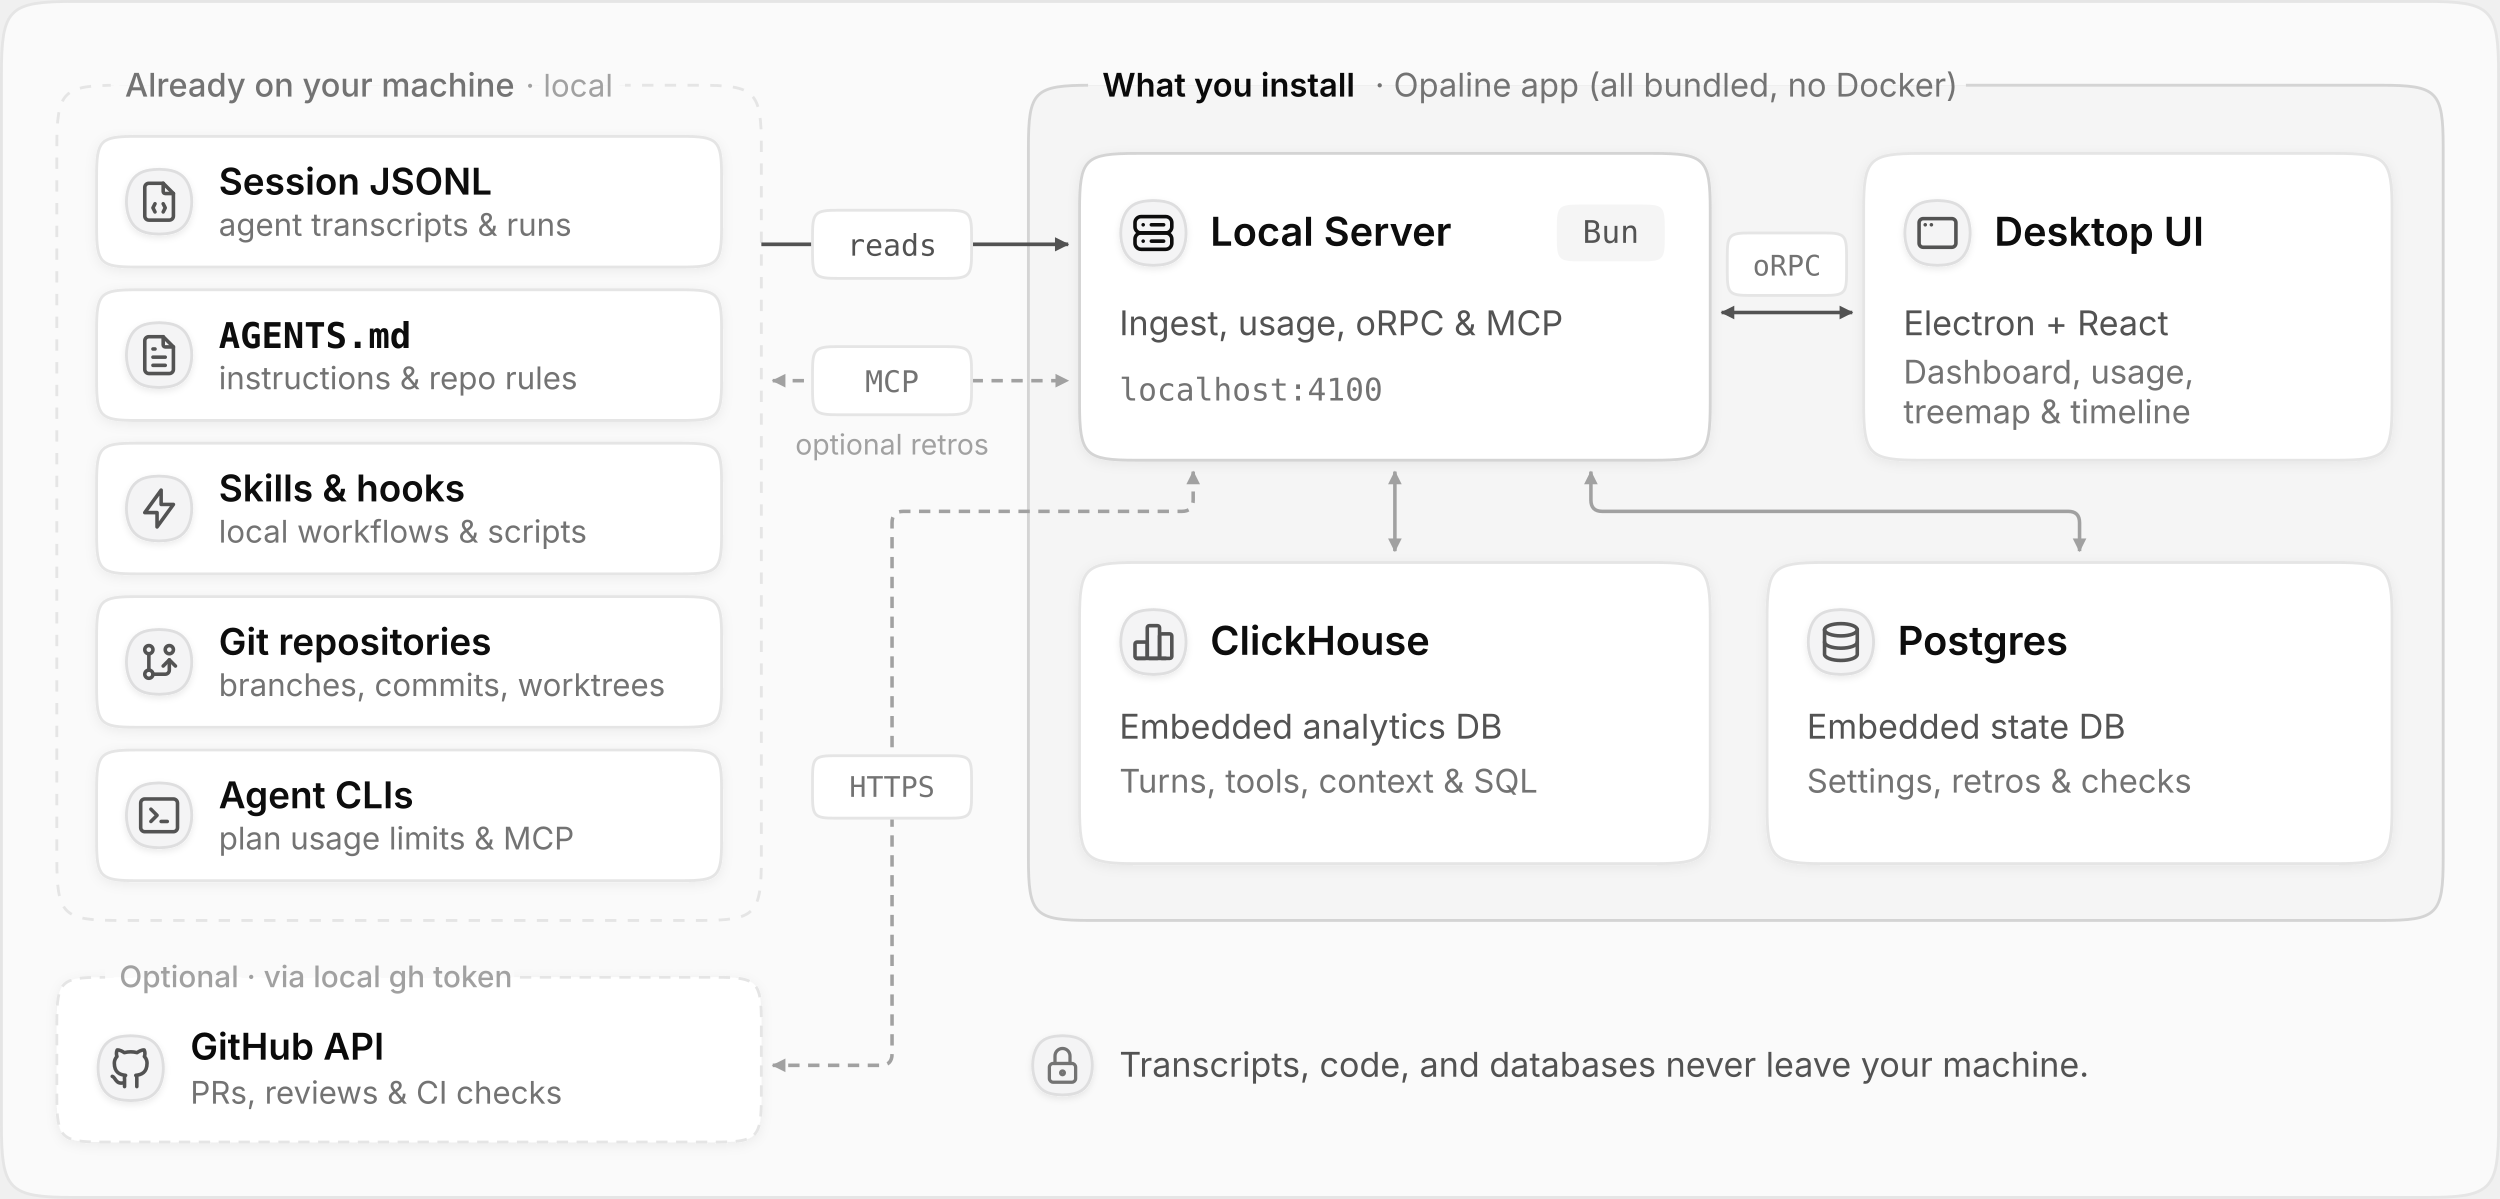
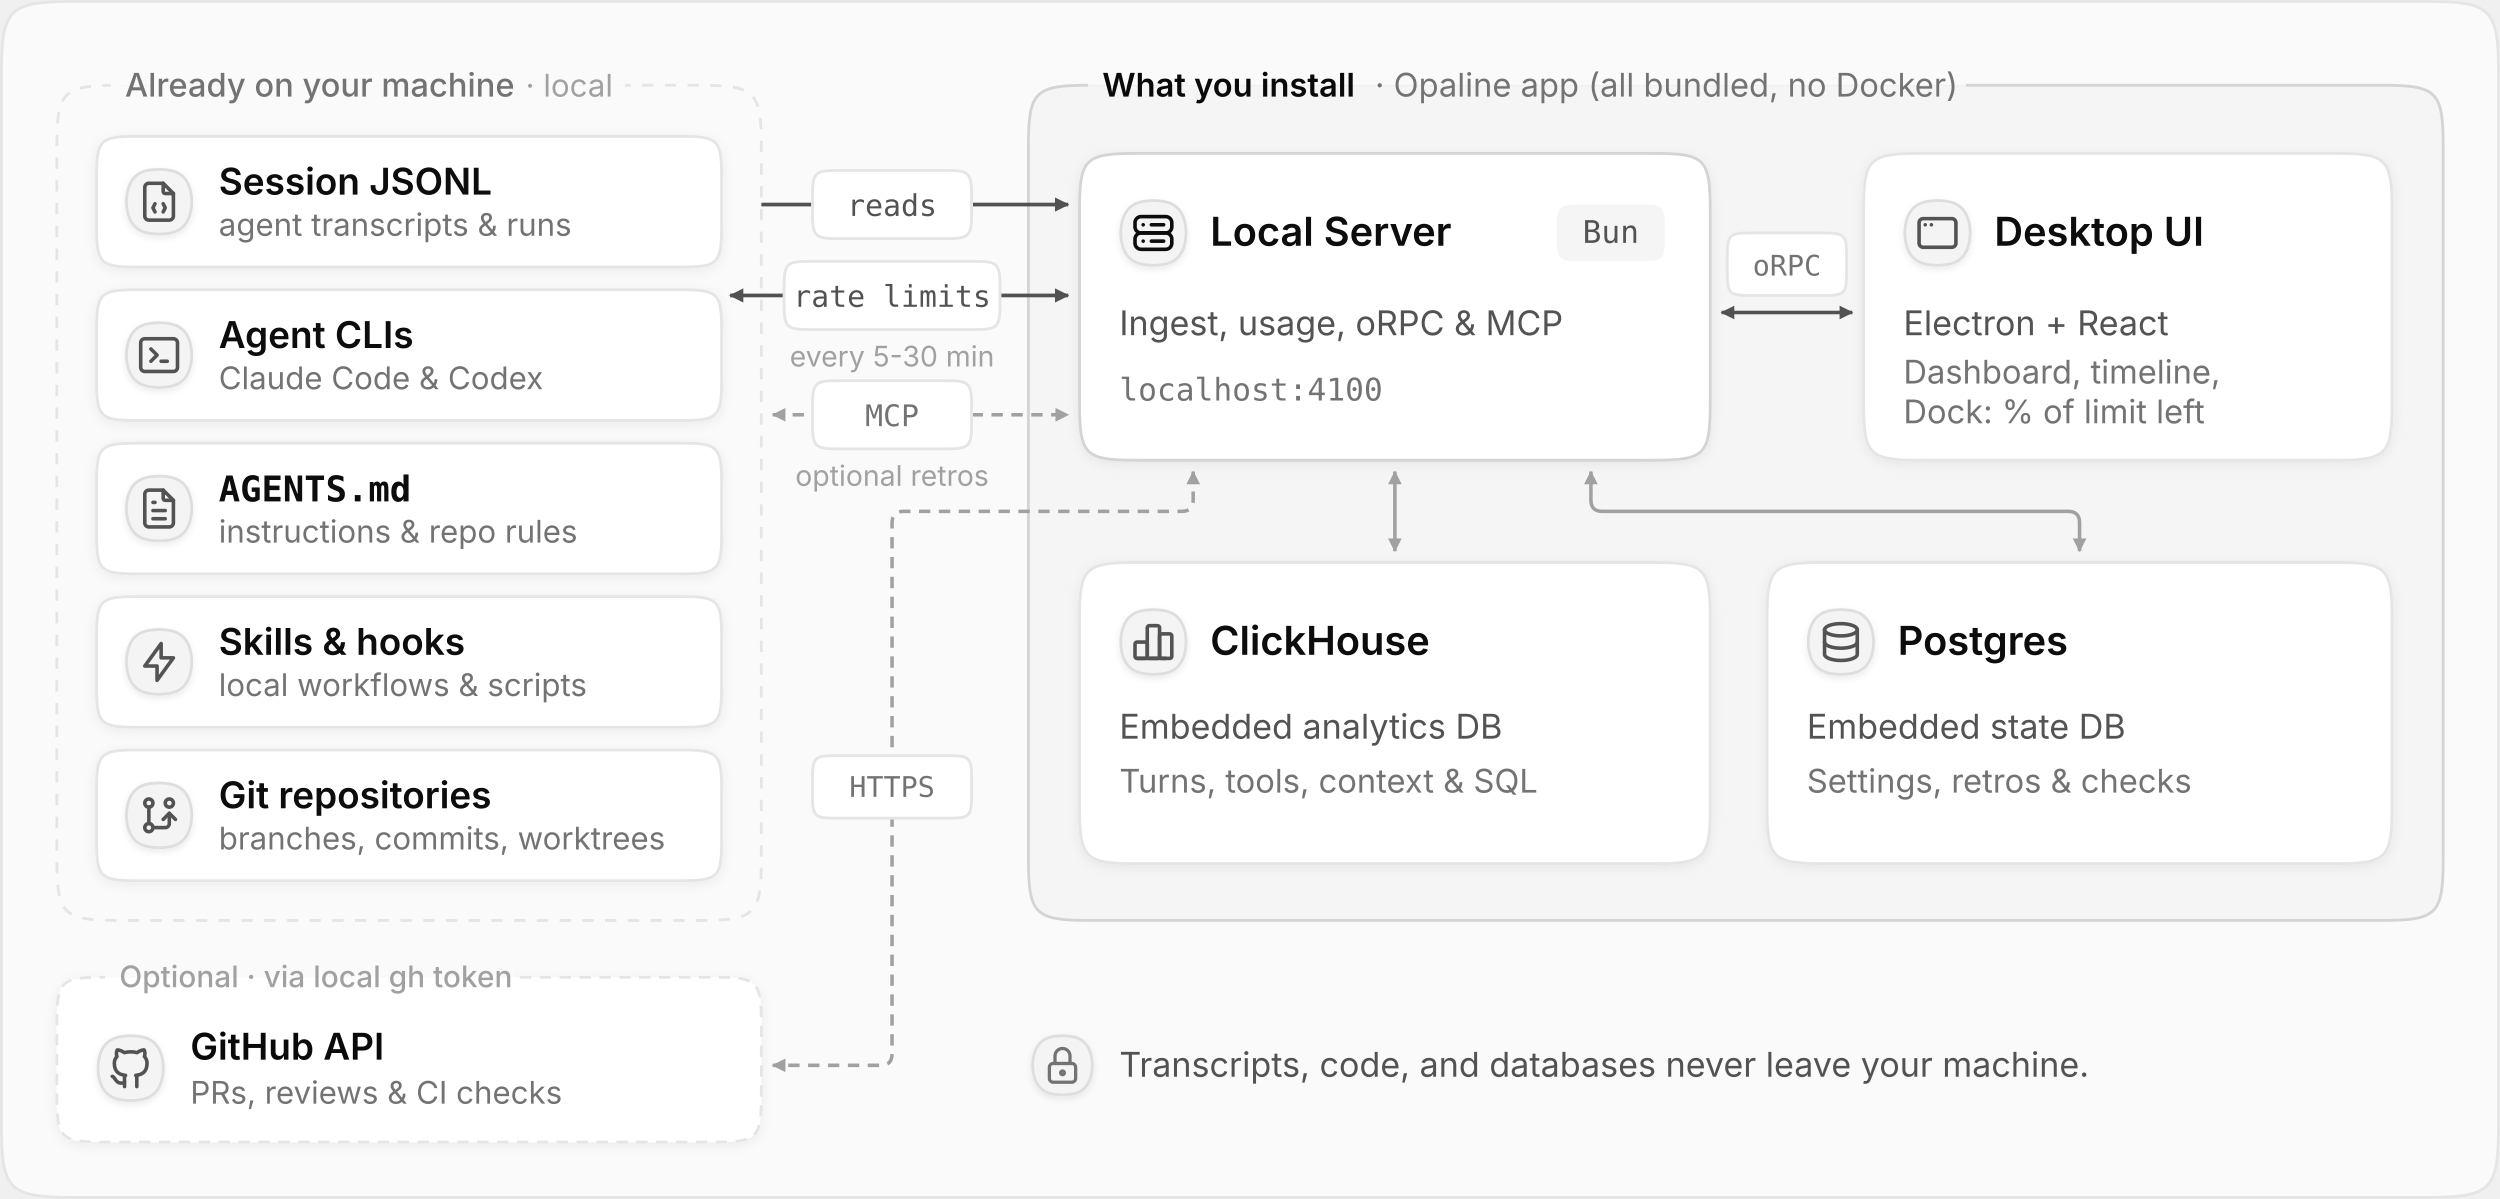
<svg xmlns="http://www.w3.org/2000/svg" viewBox="0 0 880 422" fill="none" role="img" aria-label="Opaline local architecture (light)">
  <defs>
    <filter id="card-light" x="-8%" y="-8%" width="116%" height="126%">
      <feDropShadow dx="0" dy="1" stdDeviation="2" flood-color="#0a0a0a" flood-opacity="0.06" />
    </filter>
    <filter id="pebble-shadow-light" x="-20%" y="-20%" width="140%" height="150%">
      <feDropShadow dx="0" dy="1" stdDeviation="1.2" flood-color="#0a0a0a" flood-opacity="0.08" />
    </filter>
    <clipPath id="opaline-pebble-clip-light">
      <path d="M524.532 0C661.725 4.524 793.956 20.389 890.19 103.494C986.746 183.313 1047.24 330.329 1049 520.65C1047.24 710.913 986.746 857.99 890.19 937.817C793.956 1020.92 661.79 1036.79 524.532 1041.3C387.274 1036.79 255.1 1020.92 158.866 937.817C62.318 857.99 1.767 711.006 0 520.684C1.759 330.245 62.319 183.245 158.866 103.494C255.1 20.389 387.274 4.524 524.532 0Z" />
    </clipPath>
    <g id="opaline-pebble-shape-light">
      <path d="M524.532 0C661.725 4.524 793.956 20.389 890.19 103.494C986.746 183.313 1047.24 330.329 1049 520.65C1047.24 710.913 986.746 857.99 890.19 937.817C793.956 1020.92 661.79 1036.79 524.532 1041.3C387.274 1036.79 255.1 1020.92 158.866 937.817C62.318 857.99 1.767 711.006 0 520.684C1.759 330.245 62.319 183.245 158.866 103.494C255.1 20.389 387.274 4.524 524.532 0Z" fill="#f4f4f5" />
      <path d="M524.532 0C661.725 4.524 793.956 20.389 890.19 103.494C986.746 183.313 1047.24 330.329 1049 520.65C1047.24 710.913 986.746 857.99 890.19 937.817C793.956 1020.92 661.79 1036.79 524.532 1041.3C387.274 1036.79 255.1 1020.92 158.866 937.817C62.318 857.99 1.767 711.006 0 520.684C1.759 330.245 62.319 183.245 158.866 103.494C255.1 20.389 387.274 4.524 524.532 0Z" clip-path="url(#opaline-pebble-clip-light)" fill="none" stroke="rgba(10,10,10,0.09)" stroke-width="2" vector-effect="non-scaling-stroke" />
    </g>
    <marker id="arr-light" viewBox="0 0 10 10" refX="8" refY="5" markerWidth="5.5" markerHeight="5.5" orient="auto-start-reverse">
      <path d="M 1.5 1.5 L 8.5 5 L 1.5 8.5 Z" fill="#525252" />
    </marker>
    <marker id="arr-soft-light" viewBox="0 0 10 10" refX="8" refY="5" markerWidth="5.5" markerHeight="5.5" orient="auto-start-reverse">
      <path d="M 1.5 1.5 L 8.5 5 L 1.5 8.5 Z" fill="#a1a1a1" />
    </marker>
  </defs>
  <path d="M 26.5 0.5 L 853.5 0.5 C 877.13 0.5 879.5 2.87 879.5 26.5 L 879.5 395.5 C 879.5 419.13 877.13 421.5 853.5 421.5 L 26.5 421.5 C 2.87 421.5 0.5 419.13 0.5 395.5 L 0.5 26.5 C 0.5 2.87 2.87 0.5 26.5 0.5 Z" fill="#fafafa" stroke="#e5e5e5" stroke-width="1" />
  <path d="M 42 30 L 246 30 C 266 30 268 32 268 52 L 268 302 C 268 322 266 324 246 324 L 42 324 C 22 324 20 322 20 302 L 20 52 C 20 32 22 30 42 30 Z" fill="none" stroke="#e5e5e5" stroke-width="1" stroke-dasharray="4 4" />
  <rect x="39" y="21" width="181" height="9" fill="#fafafa" />
  <rect x="39" y="30" width="181" height="9" fill="#fafafa" />
  <text x="44" y="34" fill="#737373" font-size="11.5" font-weight="500" font-family="Inter, -apple-system, BlinkMacSystemFont, 'Segoe UI', sans-serif">Already on your machine</text>
  <text x="185" y="34" fill="#a1a1a1" font-size="11" font-family="Inter, -apple-system, BlinkMacSystemFont, 'Segoe UI', sans-serif">· local</text>
  <g filter="url(#card-light)">
    <path d="M 48 48 L 240 48 C 252.73 48 254 49.27 254 62 L 254 80 C 254 92.73 252.73 94 240 94 L 48 94 C 35.27 94 34 92.73 34 80 L 34 62 C 34 49.27 35.27 48 48 48 Z" fill="#ffffff" stroke="#e5e5e5" stroke-width="1" />
    <g filter="url(#pebble-shadow-light)">
      <svg x="44" y="59" width="24" height="24" viewBox="0 0 1049 1042" overflow="visible">
        <use href="#opaline-pebble-shape-light" />
      </svg>
    </g>
    <svg x="47.36" y="62.36" width="17.28" height="17.28" viewBox="0 0 24 24" fill="none" stroke="#525252" stroke-width="1.75" stroke-linecap="round" stroke-linejoin="round">
      <path d="M14 3v4a1 1 0 0 0 1 1h4" />
      <path d="M17 21h-10a2 2 0 0 1 -2 -2v-14a2 2 0 0 1 2 -2h7l5 5v11a2 2 0 0 1 -2 2" />
      <path d="M10 13l-1 2l1 2" />
      <path d="M14 13l1 2l-1 2" />
    </svg>
    <text x="77" y="68.5" fill="#0a0a0a" font-size="13" font-weight="600" font-family="Inter, -apple-system, BlinkMacSystemFont, 'Segoe UI', sans-serif">Session JSONL</text>
    <text x="77" y="83" fill="#737373" font-size="11" font-family="Inter, -apple-system, BlinkMacSystemFont, 'Segoe UI', sans-serif">agent transcripts &amp; runs</text>
  </g>
-   <g filter="url(#card-light)">
-     <path d="M 48 102 L 240 102 C 252.73 102 254 103.27 254 116 L 254 134 C 254 146.73 252.73 148 240 148 L 48 148 C 35.27 148 34 146.73 34 134 L 34 116 C 34 103.27 35.27 102 48 102 Z" fill="#ffffff" stroke="#e5e5e5" stroke-width="1" />
-     <g filter="url(#pebble-shadow-light)">
-       <svg x="44" y="113" width="24" height="24" viewBox="0 0 1049 1042" overflow="visible">
-         <use href="#opaline-pebble-shape-light" />
-       </svg>
-     </g>
-     <svg x="47.36" y="116.36" width="17.28" height="17.28" viewBox="0 0 24 24" fill="none" stroke="#525252" stroke-width="1.75" stroke-linecap="round" stroke-linejoin="round">
-       <path d="M14 3v4a1 1 0 0 0 1 1h4" />
-       <path d="M17 21h-10a2 2 0 0 1 -2 -2v-14a2 2 0 0 1 2 -2h7l5 5v11a2 2 0 0 1 -2 2" />
-       <path d="M9 9l1 0" />
-       <path d="M9 13l6 0" />
-       <path d="M9 17l6 0" />
-     </svg>
-     <text x="77" y="122.5" fill="#0a0a0a" font-size="12.5" font-weight="600" font-family="'Geist Mono', ui-monospace, SFMono-Regular, Menlo, monospace">AGENTS.md</text>
-     <text x="77" y="137" fill="#737373" font-size="11" font-family="Inter, -apple-system, BlinkMacSystemFont, 'Segoe UI', sans-serif">instructions &amp; repo rules</text>
-   </g>
-   <g filter="url(#card-light)">
-     <path d="M 48 156 L 240 156 C 252.73 156 254 157.27 254 170 L 254 188 C 254 200.73 252.73 202 240 202 L 48 202 C 35.27 202 34 200.73 34 188 L 34 170 C 34 157.27 35.27 156 48 156 Z" fill="#ffffff" stroke="#e5e5e5" stroke-width="1" />
-     <g filter="url(#pebble-shadow-light)">
-       <svg x="44" y="167" width="24" height="24" viewBox="0 0 1049 1042" overflow="visible">
-         <use href="#opaline-pebble-shape-light" />
-       </svg>
-     </g>
-     <svg x="47.36" y="170.36" width="17.28" height="17.28" viewBox="0 0 24 24" fill="none" stroke="#525252" stroke-width="1.75" stroke-linecap="round" stroke-linejoin="round">
-       <path d="M13 3l0 7l6 0l-8 11l0 -7l-6 0l8 -11" />
-     </svg>
-     <text x="77" y="176.5" fill="#0a0a0a" font-size="13" font-weight="600" font-family="Inter, -apple-system, BlinkMacSystemFont, 'Segoe UI', sans-serif">Skills &amp; hooks</text>
-     <text x="77" y="191" fill="#737373" font-size="11" font-family="Inter, -apple-system, BlinkMacSystemFont, 'Segoe UI', sans-serif">local workflows &amp; scripts</text>
-   </g>
-   <g filter="url(#card-light)">
-     <path d="M 48 210 L 240 210 C 252.73 210 254 211.27 254 224 L 254 242 C 254 254.73 252.73 256 240 256 L 48 256 C 35.27 256 34 254.73 34 242 L 34 224 C 34 211.27 35.27 210 48 210 Z" fill="#ffffff" stroke="#e5e5e5" stroke-width="1" />
-     <g filter="url(#pebble-shadow-light)">
-       <svg x="44" y="221" width="24" height="24" viewBox="0 0 1049 1042" overflow="visible">
-         <use href="#opaline-pebble-shape-light" />
-       </svg>
-     </g>
-     <svg x="47.36" y="224.36" width="17.28" height="17.28" viewBox="0 0 24 24" fill="none" stroke="#525252" stroke-width="1.75" stroke-linecap="round" stroke-linejoin="round">
-       <path d="M5 18a2 2 0 1 0 4 0a2 2 0 1 0 -4 0" />
-       <path d="M5 6a2 2 0 1 0 4 0a2 2 0 1 0 -4 0" />
-       <path d="M15 6a2 2 0 1 0 4 0a2 2 0 1 0 -4 0" />
-       <path d="M7 8l0 8" />
-       <path d="M9 18h6a2 2 0 0 0 2 -2v-5" />
-       <path d="M14 14l3 -3l3 3" />
-     </svg>
-     <text x="77" y="230.5" fill="#0a0a0a" font-size="13" font-weight="600" font-family="Inter, -apple-system, BlinkMacSystemFont, 'Segoe UI', sans-serif">Git repositories</text>
-     <text x="77" y="245" fill="#737373" font-size="11" font-family="Inter, -apple-system, BlinkMacSystemFont, 'Segoe UI', sans-serif">branches, commits, worktrees</text>
-   </g>
-   <g filter="url(#card-light)">
-     <path d="M 48 264 L 240 264 C 252.73 264 254 265.27 254 278 L 254 296 C 254 308.73 252.73 310 240 310 L 48 310 C 35.27 310 34 308.73 34 296 L 34 278 C 34 265.27 35.27 264 48 264 Z" fill="#ffffff" stroke="#e5e5e5" stroke-width="1" />
-     <g filter="url(#pebble-shadow-light)">
-       <svg x="44" y="275" width="24" height="24" viewBox="0 0 1049 1042" overflow="visible">
-         <use href="#opaline-pebble-shape-light" />
-       </svg>
-     </g>
-     <svg x="47.36" y="278.36" width="17.28" height="17.28" viewBox="0 0 24 24" fill="none" stroke="#525252" stroke-width="1.75" stroke-linecap="round" stroke-linejoin="round">
-       <path d="M8 9l3 3l-3 3" />
-       <path d="M13 15l3 0" />
-       <path d="M3 6a2 2 0 0 1 2 -2h14a2 2 0 0 1 2 2v12a2 2 0 0 1 -2 2h-14a2 2 0 0 1 -2 -2l0 -12" />
-     </svg>
-     <text x="77" y="284.5" fill="#0a0a0a" font-size="13" font-weight="600" font-family="Inter, -apple-system, BlinkMacSystemFont, 'Segoe UI', sans-serif">Agent CLIs</text>
-     <text x="77" y="299" fill="#737373" font-size="11" font-family="Inter, -apple-system, BlinkMacSystemFont, 'Segoe UI', sans-serif">plan usage limits &amp; MCP</text>
+   <g transform="translate(0 54)">
+     <g filter="url(#card-light)">
+       <path d="M 48 102 L 240 102 C 252.73 102 254 103.27 254 116 L 254 134 C 254 146.73 252.73 148 240 148 L 48 148 C 35.27 148 34 146.73 34 134 L 34 116 C 34 103.27 35.27 102 48 102 Z" fill="#ffffff" stroke="#e5e5e5" stroke-width="1" />
+       <g filter="url(#pebble-shadow-light)">
+         <svg x="44" y="113" width="24" height="24" viewBox="0 0 1049 1042" overflow="visible">
+           <use href="#opaline-pebble-shape-light" />
+         </svg>
+       </g>
+       <svg x="47.36" y="116.36" width="17.28" height="17.28" viewBox="0 0 24 24" fill="none" stroke="#525252" stroke-width="1.75" stroke-linecap="round" stroke-linejoin="round">
+         <path d="M14 3v4a1 1 0 0 0 1 1h4" />
+         <path d="M17 21h-10a2 2 0 0 1 -2 -2v-14a2 2 0 0 1 2 -2h7l5 5v11a2 2 0 0 1 -2 2" />
+         <path d="M9 9l1 0" />
+         <path d="M9 13l6 0" />
+         <path d="M9 17l6 0" />
+       </svg>
+       <text x="77" y="122.5" fill="#0a0a0a" font-size="12.5" font-weight="600" font-family="'Geist Mono', ui-monospace, SFMono-Regular, Menlo, monospace">AGENTS.md</text>
+       <text x="77" y="137" fill="#737373" font-size="11" font-family="Inter, -apple-system, BlinkMacSystemFont, 'Segoe UI', sans-serif">instructions &amp; repo rules</text>
+     </g>
+   </g>
+   <g transform="translate(0 54)">
+     <g filter="url(#card-light)">
+       <path d="M 48 156 L 240 156 C 252.73 156 254 157.27 254 170 L 254 188 C 254 200.73 252.73 202 240 202 L 48 202 C 35.27 202 34 200.73 34 188 L 34 170 C 34 157.27 35.27 156 48 156 Z" fill="#ffffff" stroke="#e5e5e5" stroke-width="1" />
+       <g filter="url(#pebble-shadow-light)">
+         <svg x="44" y="167" width="24" height="24" viewBox="0 0 1049 1042" overflow="visible">
+           <use href="#opaline-pebble-shape-light" />
+         </svg>
+       </g>
+       <svg x="47.36" y="170.36" width="17.28" height="17.28" viewBox="0 0 24 24" fill="none" stroke="#525252" stroke-width="1.75" stroke-linecap="round" stroke-linejoin="round">
+         <path d="M13 3l0 7l6 0l-8 11l0 -7l-6 0l8 -11" />
+       </svg>
+       <text x="77" y="176.5" fill="#0a0a0a" font-size="13" font-weight="600" font-family="Inter, -apple-system, BlinkMacSystemFont, 'Segoe UI', sans-serif">Skills &amp; hooks</text>
+       <text x="77" y="191" fill="#737373" font-size="11" font-family="Inter, -apple-system, BlinkMacSystemFont, 'Segoe UI', sans-serif">local workflows &amp; scripts</text>
+     </g>
+   </g>
+   <g transform="translate(0 54)">
+     <g filter="url(#card-light)">
+       <path d="M 48 210 L 240 210 C 252.73 210 254 211.27 254 224 L 254 242 C 254 254.73 252.73 256 240 256 L 48 256 C 35.27 256 34 254.73 34 242 L 34 224 C 34 211.27 35.27 210 48 210 Z" fill="#ffffff" stroke="#e5e5e5" stroke-width="1" />
+       <g filter="url(#pebble-shadow-light)">
+         <svg x="44" y="221" width="24" height="24" viewBox="0 0 1049 1042" overflow="visible">
+           <use href="#opaline-pebble-shape-light" />
+         </svg>
+       </g>
+       <svg x="47.36" y="224.36" width="17.28" height="17.28" viewBox="0 0 24 24" fill="none" stroke="#525252" stroke-width="1.75" stroke-linecap="round" stroke-linejoin="round">
+         <path d="M5 18a2 2 0 1 0 4 0a2 2 0 1 0 -4 0" />
+         <path d="M5 6a2 2 0 1 0 4 0a2 2 0 1 0 -4 0" />
+         <path d="M15 6a2 2 0 1 0 4 0a2 2 0 1 0 -4 0" />
+         <path d="M7 8l0 8" />
+         <path d="M9 18h6a2 2 0 0 0 2 -2v-5" />
+         <path d="M14 14l3 -3l3 3" />
+       </svg>
+       <text x="77" y="230.5" fill="#0a0a0a" font-size="13" font-weight="600" font-family="Inter, -apple-system, BlinkMacSystemFont, 'Segoe UI', sans-serif">Git repositories</text>
+       <text x="77" y="245" fill="#737373" font-size="11" font-family="Inter, -apple-system, BlinkMacSystemFont, 'Segoe UI', sans-serif">branches, commits, worktrees</text>
+     </g>
+   </g>
+   <g transform="translate(0 -162)">
+     <g filter="url(#card-light)">
+       <path d="M 48 264 L 240 264 C 252.73 264 254 265.27 254 278 L 254 296 C 254 308.73 252.73 310 240 310 L 48 310 C 35.27 310 34 308.73 34 296 L 34 278 C 34 265.27 35.27 264 48 264 Z" fill="#ffffff" stroke="#e5e5e5" stroke-width="1" />
+       <g filter="url(#pebble-shadow-light)">
+         <svg x="44" y="275" width="24" height="24" viewBox="0 0 1049 1042" overflow="visible">
+           <use href="#opaline-pebble-shape-light" />
+         </svg>
+       </g>
+       <svg x="47.36" y="278.36" width="17.28" height="17.28" viewBox="0 0 24 24" fill="none" stroke="#525252" stroke-width="1.75" stroke-linecap="round" stroke-linejoin="round">
+         <path d="M8 9l3 3l-3 3" />
+         <path d="M13 15l3 0" />
+         <path d="M3 6a2 2 0 0 1 2 -2h14a2 2 0 0 1 2 2v12a2 2 0 0 1 -2 2h-14a2 2 0 0 1 -2 -2l0 -12" />
+       </svg>
+       <text x="77" y="284.5" fill="#0a0a0a" font-size="13" font-weight="600" font-family="Inter, -apple-system, BlinkMacSystemFont, 'Segoe UI', sans-serif">Agent CLIs</text>
+       <text x="77" y="299" fill="#737373" font-size="11" font-family="Inter, -apple-system, BlinkMacSystemFont, 'Segoe UI', sans-serif">Claude Code &amp; Codex</text>
+     </g>
  </g>
  <g filter="url(#card-light)">
    <path d="M 36 344 L 252 344 C 266.54 344 268 345.46 268 360 L 268 386 C 268 400.54 266.54 402 252 402 L 36 402 C 21.46 402 20 400.54 20 386 L 20 360 C 20 345.46 21.46 344 36 344 Z" fill="#ffffff" stroke="#e5e5e5" stroke-width="1" stroke-dasharray="4 3" />
  </g>
  <rect x="37" y="335" width="144" height="9" fill="#fafafa" />
  <rect x="37" y="344" width="144" height="9" fill="#ffffff" />
  <text x="42" y="347.5" fill="#a1a1a1" font-size="10.5" font-weight="500" font-family="Inter, -apple-system, BlinkMacSystemFont, 'Segoe UI', sans-serif">Optional · via local gh token</text>
  <g filter="url(#pebble-shadow-light)">
    <svg x="34" y="364" width="24" height="24" viewBox="0 0 1049 1042" overflow="visible">
      <use href="#opaline-pebble-shape-light" />
    </svg>
  </g>
  <svg x="37.36" y="367.36" width="17.28" height="17.28" viewBox="0 0 24 24" fill="none" stroke="#525252" stroke-width="1.75" stroke-linecap="round" stroke-linejoin="round">
    <path d="M9 19c-4.3 1.4 -4.3 -2.5 -6 -3m12 5v-3.5c0 -1 .1 -1.4 -.5 -2c2.8 -.3 5.5 -1.4 5.5 -6a4.6 4.6 0 0 0 -1.3 -3.2a4.2 4.2 0 0 0 -.1 -3.2s-1.1 -.3 -3.5 1.3a12.3 12.3 0 0 0 -6.2 0c-2.4 -1.6 -3.5 -1.3 -3.5 -1.3a4.2 4.2 0 0 0 -.1 3.2a4.6 4.6 0 0 0 -1.3 3.2c0 4.6 2.7 5.7 5.5 6c-.6 .6 -.6 1.2 -.5 2v3.5" />
  </svg>
  <text x="67" y="373" fill="#0a0a0a" font-size="13" font-weight="600" font-family="Inter, -apple-system, BlinkMacSystemFont, 'Segoe UI', sans-serif">GitHub API</text>
  <text x="67" y="388.5" fill="#737373" font-size="11" font-family="Inter, -apple-system, BlinkMacSystemFont, 'Segoe UI', sans-serif">PRs, reviews &amp; CI checks</text>
  <path d="M 384 30 L 838 30 C 858 30 860 32 860 52 L 860 302 C 860 322 858 324 838 324 L 384 324 C 364 324 362 322 362 302 L 362 52 C 362 32 364 30 384 30 Z" fill="#f5f5f5" stroke="#d4d4d4" stroke-width="1" />
  <rect x="383" y="21" width="309" height="9" fill="#fafafa" />
  <rect x="383" y="30" width="309" height="9" fill="#f5f5f5" />
  <text x="388" y="34" fill="#0a0a0a" font-size="11.5" font-weight="600" font-family="Inter, -apple-system, BlinkMacSystemFont, 'Segoe UI', sans-serif">What you install</text>
  <text x="484" y="34" fill="#737373" font-size="11.5" font-family="Inter, -apple-system, BlinkMacSystemFont, 'Segoe UI', sans-serif">· Opaline app (all bundled, no Docker)</text>
  <g filter="url(#card-light)">
    <path d="M 400 54 L 582 54 C 600.18 54 602 55.82 602 74 L 602 142 C 602 160.18 600.18 162 582 162 L 400 162 C 381.82 162 380 160.18 380 142 L 380 74 C 380 55.82 381.82 54 400 54 Z" fill="#ffffff" stroke="#d4d4d4" stroke-width="1" />
    <g filter="url(#pebble-shadow-light)">
      <svg x="394" y="70" width="24" height="24" viewBox="0 0 1049 1042" overflow="visible">
        <use href="#opaline-pebble-shape-light" />
      </svg>
    </g>
    <svg x="397.36" y="73.36" width="17.28" height="17.28" viewBox="0 0 24 24" fill="none" stroke="#0a0a0a" stroke-width="1.75" stroke-linecap="round" stroke-linejoin="round">
      <path d="M3 7a3 3 0 0 1 3 -3h12a3 3 0 0 1 3 3v2a3 3 0 0 1 -3 3h-12a3 3 0 0 1 -3 -3v-2" />
      <path d="M3 15a3 3 0 0 1 3 -3h12a3 3 0 0 1 3 3v2a3 3 0 0 1 -3 3h-12a3 3 0 0 1 -3 -3l0 -2" />
      <path d="M7 8l0 .01" />
      <path d="M7 16l0 .01" />
      <path d="M11 8h6" />
      <path d="M11 16h6" />
    </svg>
    <text x="426" y="86.5" fill="#0a0a0a" font-size="14" font-weight="600" font-family="Inter, -apple-system, BlinkMacSystemFont, 'Segoe UI', sans-serif">Local Server</text>
    <path d="M 556 72 L 578 72 C 585.27 72 586 72.73 586 80 L 586 84 C 586 91.27 585.27 92 578 92 L 556 92 C 548.73 92 548 91.27 548 84 L 548 80 C 548 72.73 548.73 72 556 72 Z" fill="#f5f5f5" />
    <text x="567" y="85.5" text-anchor="middle" fill="#525252" font-size="11" font-weight="500" font-family="'Geist Mono', ui-monospace, SFMono-Regular, Menlo, monospace">Bun</text>
    <text x="394" y="118" fill="#525252" font-size="12" font-family="Inter, -apple-system, BlinkMacSystemFont, 'Segoe UI', sans-serif">Ingest, usage, oRPC &amp; MCP</text>
    <text x="394" y="141" fill="#737373" font-size="11" font-family="'Geist Mono', ui-monospace, SFMono-Regular, Menlo, monospace">localhost:4100</text>
  </g>
  <g filter="url(#card-light)">
    <path d="M 676 54 L 822 54 C 840.18 54 842 55.82 842 74 L 842 142 C 842 160.18 840.18 162 822 162 L 676 162 C 657.82 162 656 160.18 656 142 L 656 74 C 656 55.82 657.82 54 676 54 Z" fill="#ffffff" stroke="#e5e5e5" stroke-width="1" />
    <g filter="url(#pebble-shadow-light)">
      <svg x="670" y="70" width="24" height="24" viewBox="0 0 1049 1042" overflow="visible">
        <use href="#opaline-pebble-shape-light" />
      </svg>
    </g>
    <svg x="673.36" y="73.36" width="17.28" height="17.28" viewBox="0 0 24 24" fill="none" stroke="#525252" stroke-width="1.75" stroke-linecap="round" stroke-linejoin="round">
      <path d="M3 7a2 2 0 0 1 2 -2h14a2 2 0 0 1 2 2v10a2 2 0 0 1 -2 2h-14a2 2 0 0 1 -2 -2v-10" />
      <path d="M6 8h.01" />
      <path d="M9 8h.01" />
    </svg>
    <text x="702" y="86.5" fill="#0a0a0a" font-size="14" font-weight="600" font-family="Inter, -apple-system, BlinkMacSystemFont, 'Segoe UI', sans-serif">Desktop UI</text>
    <text x="670" y="118" fill="#525252" font-size="12" font-family="Inter, -apple-system, BlinkMacSystemFont, 'Segoe UI', sans-serif">Electron + React</text>
-     <text x="670" y="135" fill="#737373" font-size="11.5" font-family="Inter, -apple-system, BlinkMacSystemFont, 'Segoe UI', sans-serif">Dashboard, usage,</text>
-     <text x="670" y="149" fill="#737373" font-size="11.5" font-family="Inter, -apple-system, BlinkMacSystemFont, 'Segoe UI', sans-serif">treemap &amp; timeline</text>
+     <text x="670" y="135" fill="#737373" font-size="11.5" font-family="Inter, -apple-system, BlinkMacSystemFont, 'Segoe UI', sans-serif">Dashboard, timeline,</text>
+     <text x="670" y="149" fill="#737373" font-size="11.5" font-family="Inter, -apple-system, BlinkMacSystemFont, 'Segoe UI', sans-serif">Dock: % of limit left</text>
  </g>
  <g filter="url(#card-light)">
    <path d="M 400 198 L 582 198 C 600.18 198 602 199.82 602 218 L 602 284 C 602 302.18 600.18 304 582 304 L 400 304 C 381.82 304 380 302.18 380 284 L 380 218 C 380 199.82 381.82 198 400 198 Z" fill="#ffffff" stroke="#e5e5e5" stroke-width="1" />
    <g filter="url(#pebble-shadow-light)">
      <svg x="394" y="214" width="24" height="24" viewBox="0 0 1049 1042" overflow="visible">
        <use href="#opaline-pebble-shape-light" />
      </svg>
    </g>
    <svg x="397.36" y="217.36" width="17.28" height="17.28" viewBox="0 0 24 24" fill="none" stroke="#525252" stroke-width="1.75" stroke-linecap="round" stroke-linejoin="round">
      <path d="M3 13a1 1 0 0 1 1 -1h4a1 1 0 0 1 1 1v6a1 1 0 0 1 -1 1h-4a1 1 0 0 1 -1 -1l0 -6" />
      <path d="M15 9a1 1 0 0 1 1 -1h4a1 1 0 0 1 1 1v10a1 1 0 0 1 -1 1h-4a1 1 0 0 1 -1 -1l0 -10" />
      <path d="M9 5a1 1 0 0 1 1 -1h4a1 1 0 0 1 1 1v14a1 1 0 0 1 -1 1h-4a1 1 0 0 1 -1 -1l0 -14" />
      <path d="M4 20h14" />
    </svg>
    <text x="426" y="230.5" fill="#0a0a0a" font-size="14" font-weight="600" font-family="Inter, -apple-system, BlinkMacSystemFont, 'Segoe UI', sans-serif">ClickHouse</text>
    <text x="394" y="260" fill="#525252" font-size="12" font-family="Inter, -apple-system, BlinkMacSystemFont, 'Segoe UI', sans-serif">Embedded analytics DB</text>
    <text x="394" y="279" fill="#737373" font-size="11.5" font-family="Inter, -apple-system, BlinkMacSystemFont, 'Segoe UI', sans-serif">Turns, tools, context &amp; SQL</text>
  </g>
  <g filter="url(#card-light)">
    <path d="M 642 198 L 822 198 C 840.18 198 842 199.82 842 218 L 842 284 C 842 302.18 840.18 304 822 304 L 642 304 C 623.82 304 622 302.18 622 284 L 622 218 C 622 199.82 623.82 198 642 198 Z" fill="#ffffff" stroke="#e5e5e5" stroke-width="1" />
    <g filter="url(#pebble-shadow-light)">
      <svg x="636" y="214" width="24" height="24" viewBox="0 0 1049 1042" overflow="visible">
        <use href="#opaline-pebble-shape-light" />
      </svg>
    </g>
    <svg x="639.36" y="217.36" width="17.28" height="17.28" viewBox="0 0 24 24" fill="none" stroke="#525252" stroke-width="1.75" stroke-linecap="round" stroke-linejoin="round">
      <path d="M4 6a8 3 0 1 0 16 0a8 3 0 1 0 -16 0" />
      <path d="M4 6v6a8 3 0 0 0 16 0v-6" />
      <path d="M4 12v6a8 3 0 0 0 16 0v-6" />
    </svg>
    <text x="668" y="230.5" fill="#0a0a0a" font-size="14" font-weight="600" font-family="Inter, -apple-system, BlinkMacSystemFont, 'Segoe UI', sans-serif">Postgres</text>
    <text x="636" y="260" fill="#525252" font-size="12" font-family="Inter, -apple-system, BlinkMacSystemFont, 'Segoe UI', sans-serif">Embedded state DB</text>
    <text x="636" y="279" fill="#737373" font-size="11.5" font-family="Inter, -apple-system, BlinkMacSystemFont, 'Segoe UI', sans-serif">Settings, retros &amp; checks</text>
  </g>
  <g filter="url(#pebble-shadow-light)">
    <svg x="363" y="364" width="22" height="22" viewBox="0 0 1049 1042" overflow="visible">
      <use href="#opaline-pebble-shape-light" />
    </svg>
  </g>
  <svg x="366.08" y="367.08" width="15.84" height="15.84" viewBox="0 0 24 24" fill="none" stroke="#737373" stroke-width="1.75" stroke-linecap="round" stroke-linejoin="round">
    <path d="M5 13a2 2 0 0 1 2 -2h10a2 2 0 0 1 2 2v6a2 2 0 0 1 -2 2h-10a2 2 0 0 1 -2 -2v-6" />
    <path d="M11 16a1 1 0 1 0 2 0a1 1 0 0 0 -2 0" />
    <path d="M8 11v-4a4 4 0 1 1 8 0v4" />
  </svg>
  <text x="394" y="379" fill="#525252" font-size="12" font-family="Inter, -apple-system, BlinkMacSystemFont, 'Segoe UI', sans-serif">Transcripts, code, and databases never leave your machine.</text>
-   <line x1="268" y1="86" x2="376" y2="86" stroke="#525252" stroke-width="1.3" marker-end="url(#arr-light)" />
-   <path d="M 295 74 L 333 74 C 341.18 74 342 74.82 342 83 L 342 89 C 342 97.18 341.18 98 333 98 L 295 98 C 286.82 98 286 97.18 286 89 L 286 83 C 286 74.82 286.82 74 295 74 Z" fill="#ffffff" stroke="#e5e5e5" stroke-width="1" />
-   <text x="314" y="90" text-anchor="middle" fill="#525252" font-size="10.5" font-weight="500" font-family="'Geist Mono', ui-monospace, SFMono-Regular, Menlo, monospace">reads</text>
-   <line x1="272" y1="134" x2="376" y2="134" stroke="#a1a1a1" stroke-width="1.25" stroke-dasharray="4 3" marker-start="url(#arr-soft-light)" marker-end="url(#arr-soft-light)" />
-   <path d="M 295 122 L 333 122 C 341.18 122 342 122.82 342 131 L 342 137 C 342 145.18 341.18 146 333 146 L 295 146 C 286.82 146 286 145.18 286 137 L 286 131 C 286 122.82 286.82 122 295 122 Z" fill="#ffffff" stroke="#e5e5e5" stroke-width="1" />
-   <text x="314" y="138" text-anchor="middle" fill="#737373" font-size="10.5" font-weight="500" font-family="'Geist Mono', ui-monospace, SFMono-Regular, Menlo, monospace">MCP</text>
-   <text x="314" y="160" text-anchor="middle" fill="#a1a1a1" font-size="10" font-family="Inter, -apple-system, BlinkMacSystemFont, 'Segoe UI', sans-serif">optional retros</text>
+   <line x1="268" y1="72" x2="376" y2="72" stroke="#525252" stroke-width="1.3" marker-end="url(#arr-light)" />
+   <path d="M 295 60 L 333 60 C 341.18 60 342 60.82 342 69 L 342 75 C 342 83.18 341.18 84 333 84 L 295 84 C 286.82 84 286 83.18 286 75 L 286 69 C 286 60.82 286.82 60 295 60 Z" fill="#ffffff" stroke="#e5e5e5" stroke-width="1" />
+   <text x="314" y="76" text-anchor="middle" fill="#525252" font-size="10.5" font-weight="500" font-family="'Geist Mono', ui-monospace, SFMono-Regular, Menlo, monospace">reads</text>
+   <line x1="257" y1="104" x2="376" y2="104" stroke="#525252" stroke-width="1.3" marker-start="url(#arr-light)" marker-end="url(#arr-light)" />
+   <path d="M 285 92 L 343 92 C 351.18 92 352 92.82 352 101 L 352 107 C 352 115.18 351.18 116 343 116 L 285 116 C 276.82 116 276 115.18 276 107 L 276 101 C 276 92.82 276.82 92 285 92 Z" fill="#ffffff" stroke="#e5e5e5" stroke-width="1" />
+   <text x="314" y="108" text-anchor="middle" fill="#525252" font-size="10.5" font-weight="500" font-family="'Geist Mono', ui-monospace, SFMono-Regular, Menlo, monospace">rate limits</text>
+   <text x="314" y="129" text-anchor="middle" fill="#a1a1a1" font-size="10" font-family="Inter, -apple-system, BlinkMacSystemFont, 'Segoe UI', sans-serif">every 5-30 min</text>
+   <line x1="272" y1="146" x2="376" y2="146" stroke="#a1a1a1" stroke-width="1.25" stroke-dasharray="4 3" marker-start="url(#arr-soft-light)" marker-end="url(#arr-soft-light)" />
+   <path d="M 295 134 L 333 134 C 341.18 134 342 134.82 342 143 L 342 149 C 342 157.18 341.18 158 333 158 L 295 158 C 286.82 158 286 157.18 286 149 L 286 143 C 286 134.82 286.82 134 295 134 Z" fill="#ffffff" stroke="#e5e5e5" stroke-width="1" />
+   <text x="314" y="150" text-anchor="middle" fill="#737373" font-size="10.5" font-weight="500" font-family="'Geist Mono', ui-monospace, SFMono-Regular, Menlo, monospace">MCP</text>
+   <text x="314" y="171" text-anchor="middle" fill="#a1a1a1" font-size="10" font-family="Inter, -apple-system, BlinkMacSystemFont, 'Segoe UI', sans-serif">optional retros</text>
  <path d="M 420 166 L 420 176 Q 420 180 416 180 L 318 180 Q 314 180 314 184 L 314 371 Q 314 375 310 375 L 272 375" stroke="#a1a1a1" stroke-width="1.25" stroke-dasharray="4 3" marker-start="url(#arr-soft-light)" marker-end="url(#arr-soft-light)" />
  <path d="M 294 266 L 334 266 C 341.27 266 342 266.73 342 274 L 342 280 C 342 287.27 341.27 288 334 288 L 294 288 C 286.73 288 286 287.27 286 280 L 286 274 C 286 266.73 286.73 266 294 266 Z" fill="#ffffff" stroke="#e5e5e5" stroke-width="1" />
  <text x="314" y="280.5" text-anchor="middle" fill="#737373" font-size="10" font-weight="500" font-family="'Geist Mono', ui-monospace, SFMono-Regular, Menlo, monospace">HTTPS</text>
  <line x1="606" y1="110" x2="652" y2="110" stroke="#525252" stroke-width="1.25" marker-start="url(#arr-light)" marker-end="url(#arr-light)" />
  <path d="M 616 82 L 642 82 C 649.27 82 650 82.73 650 90 L 650 96 C 650 103.27 649.27 104 642 104 L 616 104 C 608.73 104 608 103.27 608 96 L 608 90 C 608 82.73 608.73 82 616 82 Z" fill="#ffffff" stroke="#e5e5e5" stroke-width="1" />
  <text x="629" y="97" text-anchor="middle" fill="#737373" font-size="10" font-family="'Geist Mono', ui-monospace, SFMono-Regular, Menlo, monospace">oRPC</text>
  <line x1="491" y1="166" x2="491" y2="194" stroke="#a1a1a1" stroke-width="1.25" marker-start="url(#arr-soft-light)" marker-end="url(#arr-soft-light)" />
  <path d="M 560 166 L 560 176 Q 560 180 564 180 L 728 180 Q 732 180 732 184 L 732 194" stroke="#a1a1a1" stroke-width="1.25" marker-start="url(#arr-soft-light)" marker-end="url(#arr-soft-light)" />
</svg>
